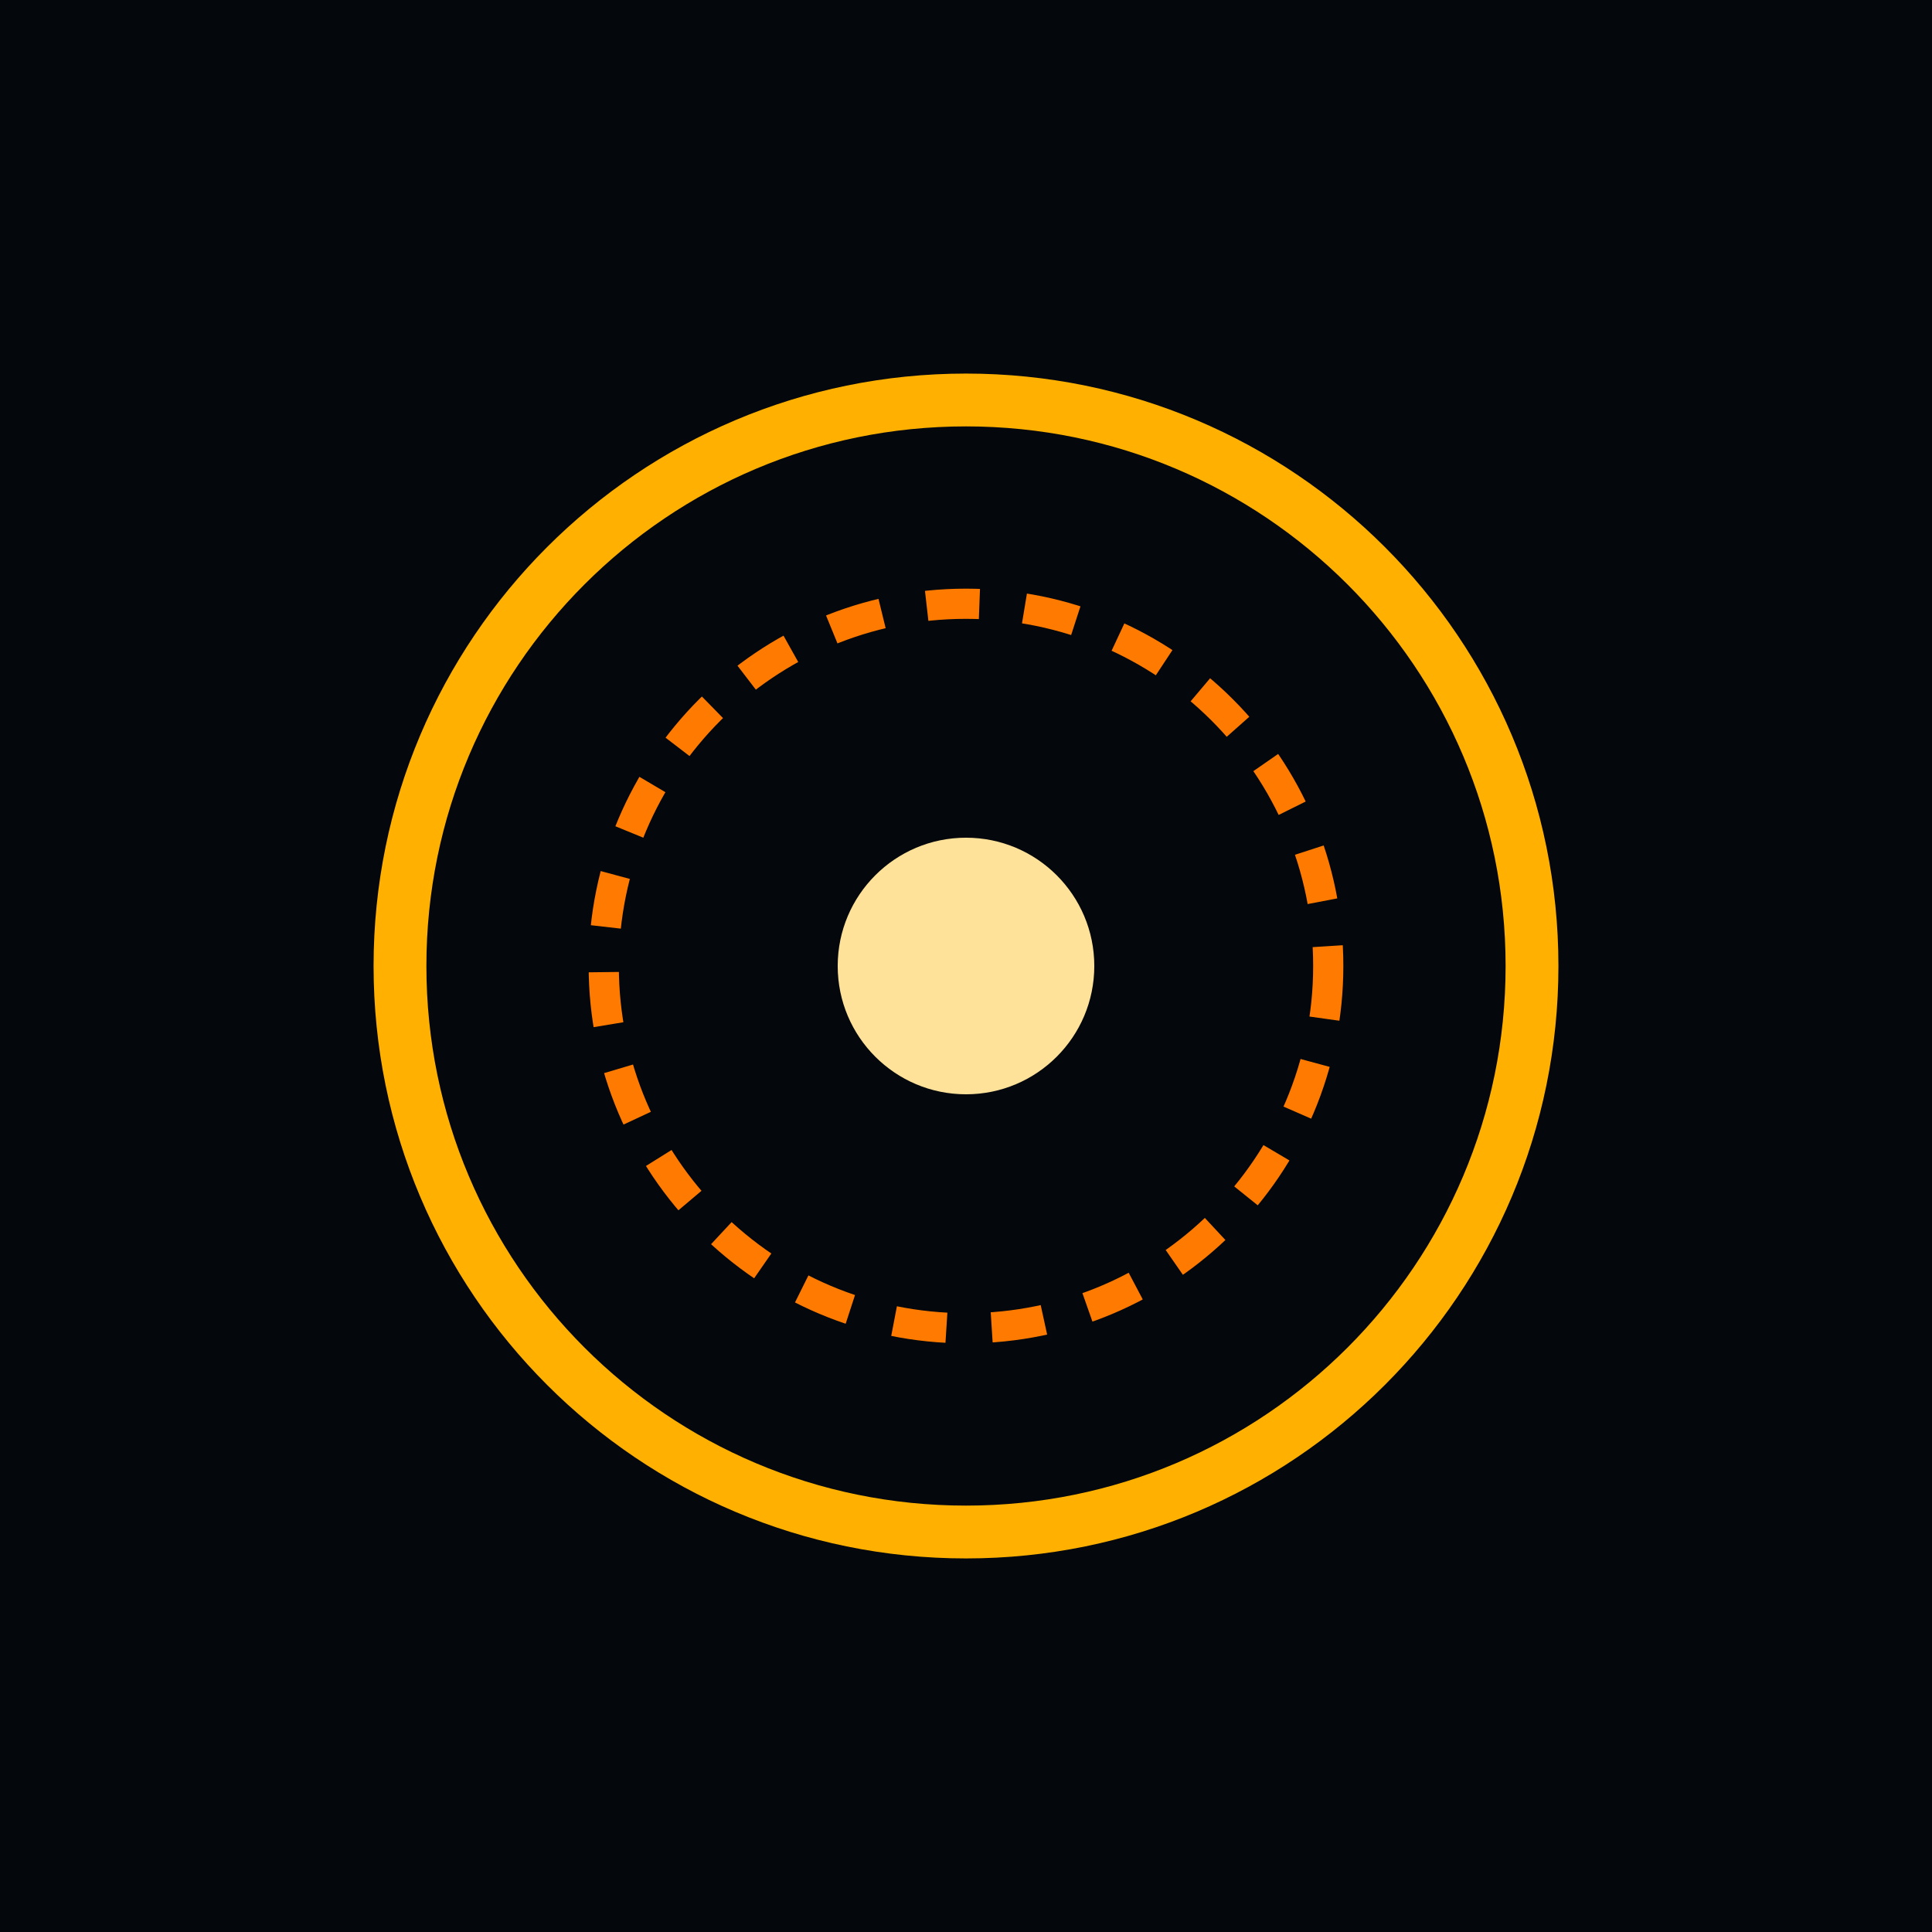
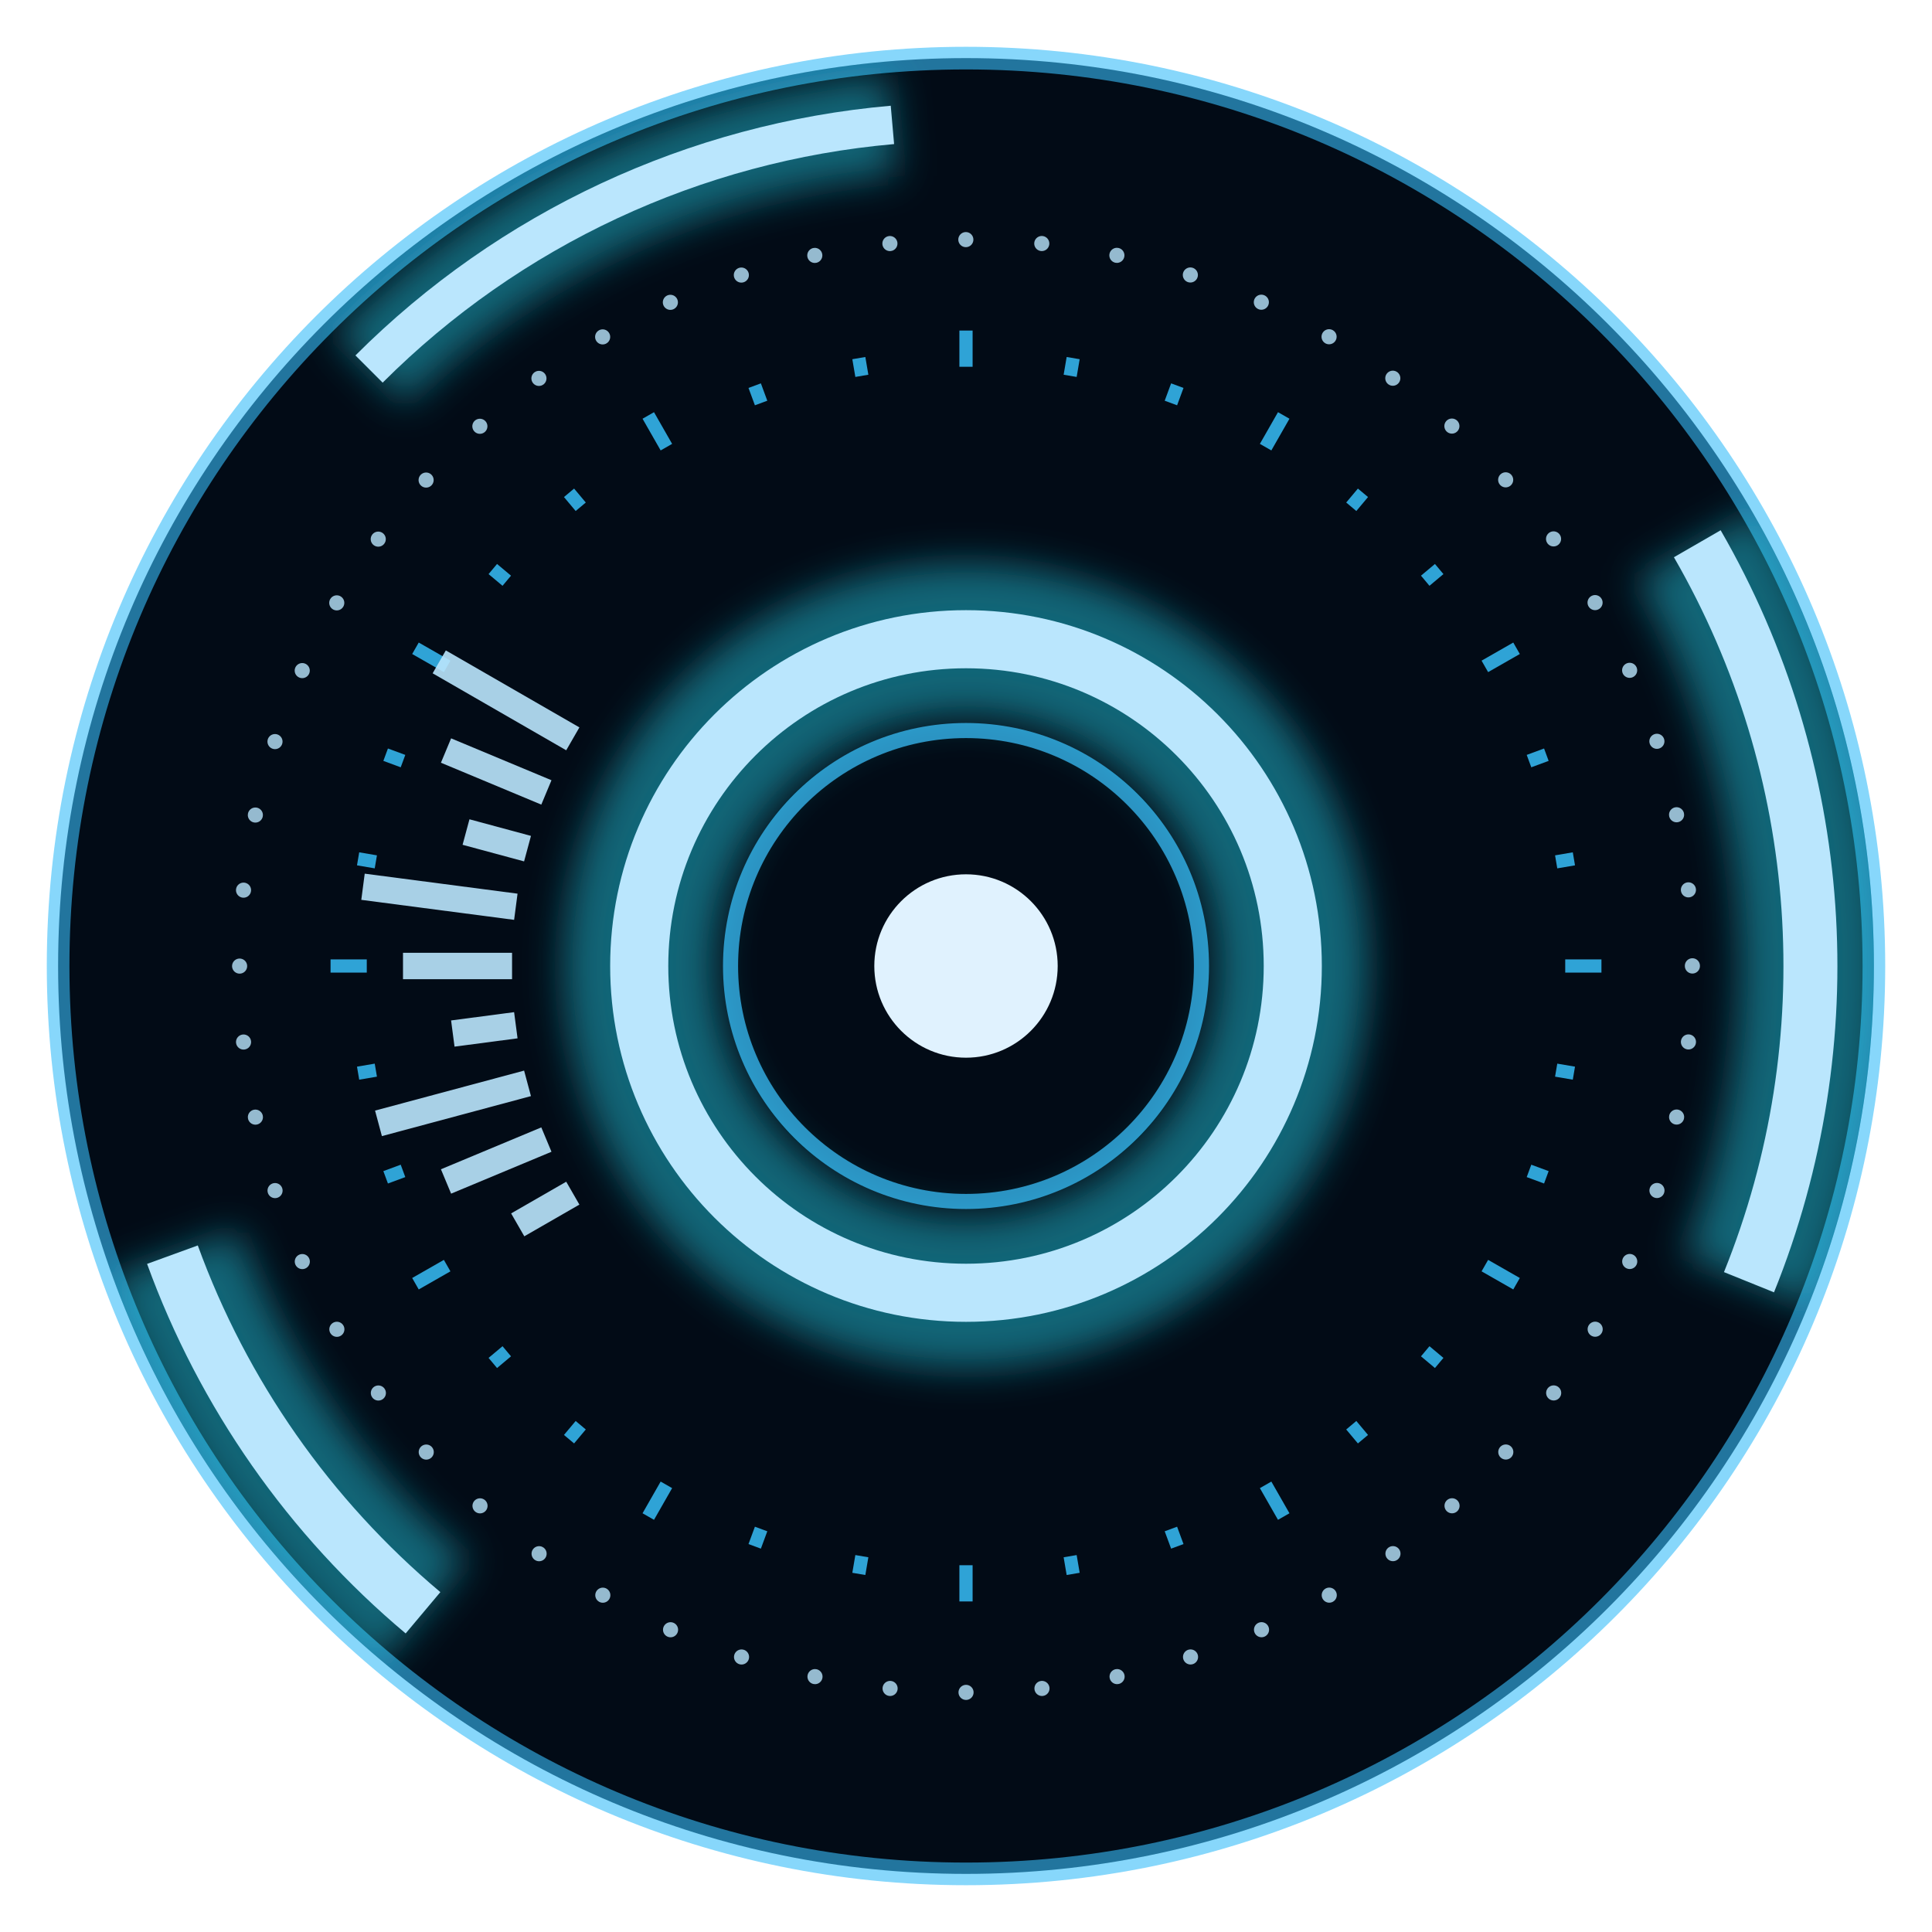
<svg xmlns="http://www.w3.org/2000/svg" viewBox="0 0 512 512">
-   <rect width="512" height="512" fill="#04070b" />
-   <circle cx="256" cy="256" r="150" fill="none" stroke="#ffb000" stroke-width="14" />
-   <circle cx="256" cy="256" r="96" fill="none" stroke="#ff7a00" stroke-width="8" stroke-dasharray="14 12" />
-   <circle cx="256" cy="256" r="34" fill="#ffe29a" />
+   <defs>
+     <filter id="g" x="-20%" y="-20%" width="140%" height="140%">
+       <feGaussianBlur stdDeviation="5" />
+     </filter>
+     <clipPath id="k">
+       <circle cx="256" cy="256" r="240.6" />
+     </clipPath>
+   </defs>
+   <circle cx="256" cy="256" r="240.6" fill="#020b16" />
+   <circle cx="256" cy="256" r="240.6" fill="none" stroke="#38bdf8" stroke-opacity=".6" stroke-width="6" />
+   <g clip-path="url(#k)">
+     <g filter="url(#g)">
+       <path d="M449.8 144.1A223.8 223.8 0 0 1 463.5 339.8" fill="none" stroke="#22d3ee" stroke-width="37.3" stroke-linecap="butt" opacity="0.45" />
+       <path d="M112.1 427.4A223.8 223.8 0 0 1 45.7 332.5" fill="none" stroke="#22d3ee" stroke-width="37.3" stroke-linecap="butt" opacity="0.45" />
+       <path d="M97.8 97.8A223.8 223.8 0 0 1 236.5 33.1" fill="none" stroke="#22d3ee" stroke-width="26.6" stroke-linecap="butt" opacity="0.45" />
+       <circle cx="256" cy="256" r="86.6" fill="none" stroke="#22d3ee" stroke-opacity=".45" stroke-width="39.9" />
+     </g>
+   </g>
+   <path d="M449.8 144.1A223.8 223.8 0 0 1 463.5 339.8" fill="none" stroke="#bae6fd" stroke-width="14.3" stroke-linecap="butt" opacity="1" />
+   <path d="M112.1 427.4A223.8 223.8 0 0 1 45.7 332.5" fill="none" stroke="#bae6fd" stroke-width="14.3" stroke-linecap="butt" opacity="1" />
+   <path d="M97.8 97.8A223.8 223.8 0 0 1 236.5 33.1" fill="none" stroke="#bae6fd" stroke-width="10.2" stroke-linecap="butt" opacity="1" />
+   <circle cx="256" cy="256" r="192.5" fill="none" stroke="#bae6fd" stroke-opacity=".8" stroke-width="4" stroke-linecap="round" stroke-dasharray="0 20.16" />
+   <g stroke="#38bdf8" stroke-opacity=".85" stroke-width="3.5">
+     <line x1="414.8" y1="256.0" x2="424.4" y2="256.0" />
+     <line x1="412.4" y1="283.6" x2="417.1" y2="284.4" />
+     <line x1="405.2" y1="310.3" x2="409.8" y2="312.0" />
+     <line x1="393.5" y1="335.4" x2="401.9" y2="340.2" />
+     <line x1="377.7" y1="358.1" x2="381.4" y2="361.2" />
+     <line x1="358.1" y1="377.7" x2="361.2" y2="381.4" />
+     <line x1="335.4" y1="393.5" x2="340.2" y2="401.9" />
+     <line x1="310.3" y1="405.2" x2="312.0" y2="409.8" />
+     <line x1="283.6" y1="412.4" x2="284.4" y2="417.1" />
+     <line x1="256.0" y1="414.8" x2="256.0" y2="424.4" />
+     <line x1="228.4" y1="412.4" x2="227.6" y2="417.1" />
+     <line x1="201.7" y1="405.2" x2="200.0" y2="409.8" />
+     <line x1="176.6" y1="393.5" x2="171.8" y2="401.9" />
+     <line x1="153.9" y1="377.7" x2="150.8" y2="381.4" />
+     <line x1="134.3" y1="358.1" x2="130.6" y2="361.2" />
+     <line x1="118.5" y1="335.4" x2="110.1" y2="340.2" />
+     <line x1="106.8" y1="310.3" x2="102.2" y2="312.0" />
+     <line x1="99.6" y1="283.6" x2="94.9" y2="284.4" />
+     <line x1="97.2" y1="256.0" x2="87.6" y2="256.0" />
+     <line x1="99.6" y1="228.4" x2="94.9" y2="227.6" />
+     <line x1="106.8" y1="201.7" x2="102.2" y2="200.0" />
+     <line x1="118.5" y1="176.6" x2="110.1" y2="171.8" />
+     <line x1="134.3" y1="153.9" x2="130.6" y2="150.8" />
+     <line x1="153.9" y1="134.3" x2="150.8" y2="130.6" />
+     <line x1="176.6" y1="118.5" x2="171.8" y2="110.1" />
+     <line x1="201.7" y1="106.8" x2="200.0" y2="102.2" />
+     <line x1="228.4" y1="99.6" x2="227.6" y2="94.9" />
+     <line x1="256.0" y1="97.2" x2="256.0" y2="87.6" />
+     <line x1="283.6" y1="99.6" x2="284.4" y2="94.9" />
+     <line x1="310.3" y1="106.8" x2="312.0" y2="102.2" />
+     <line x1="335.4" y1="118.5" x2="340.2" y2="110.1" />
+     <line x1="358.1" y1="134.3" x2="361.2" y2="130.6" />
+     <line x1="377.7" y1="153.9" x2="381.4" y2="150.8" />
+     <line x1="393.5" y1="176.6" x2="401.9" y2="171.8" />
+     <line x1="405.2" y1="201.7" x2="409.8" y2="200.0" />
+     <line x1="412.4" y1="228.4" x2="417.1" y2="227.6" />
+   </g>
+   <g stroke="#bae6fd" stroke-opacity=".9" stroke-width="7">
+     <line x1="151.8" y1="316.2" x2="137.2" y2="324.6" />
+     <line x1="144.8" y1="302.0" x2="118.2" y2="313.1" />
+     <line x1="139.8" y1="287.1" x2="100.3" y2="297.7" />
+     <line x1="136.7" y1="271.7" x2="120.0" y2="273.9" />
+     <line x1="135.7" y1="256.0" x2="106.8" y2="256.0" />
+     <line x1="136.7" y1="240.3" x2="96.2" y2="235.0" />
+     <line x1="139.8" y1="224.9" x2="123.5" y2="220.5" />
+     <line x1="144.8" y1="210.0" x2="118.2" y2="198.9" />
+     <line x1="151.8" y1="195.8" x2="116.4" y2="175.4" />
+   </g>
+   <circle cx="256" cy="256" r="86.6" fill="none" stroke="#bae6fd" stroke-width="15.4" />
+   <circle cx="256" cy="256" r="62.4" fill="none" stroke="#38bdf8" stroke-opacity=".75" stroke-width="4" />
+   <circle cx="256" cy="256" r="24.3" fill="#e0f2fe" />
</svg>
